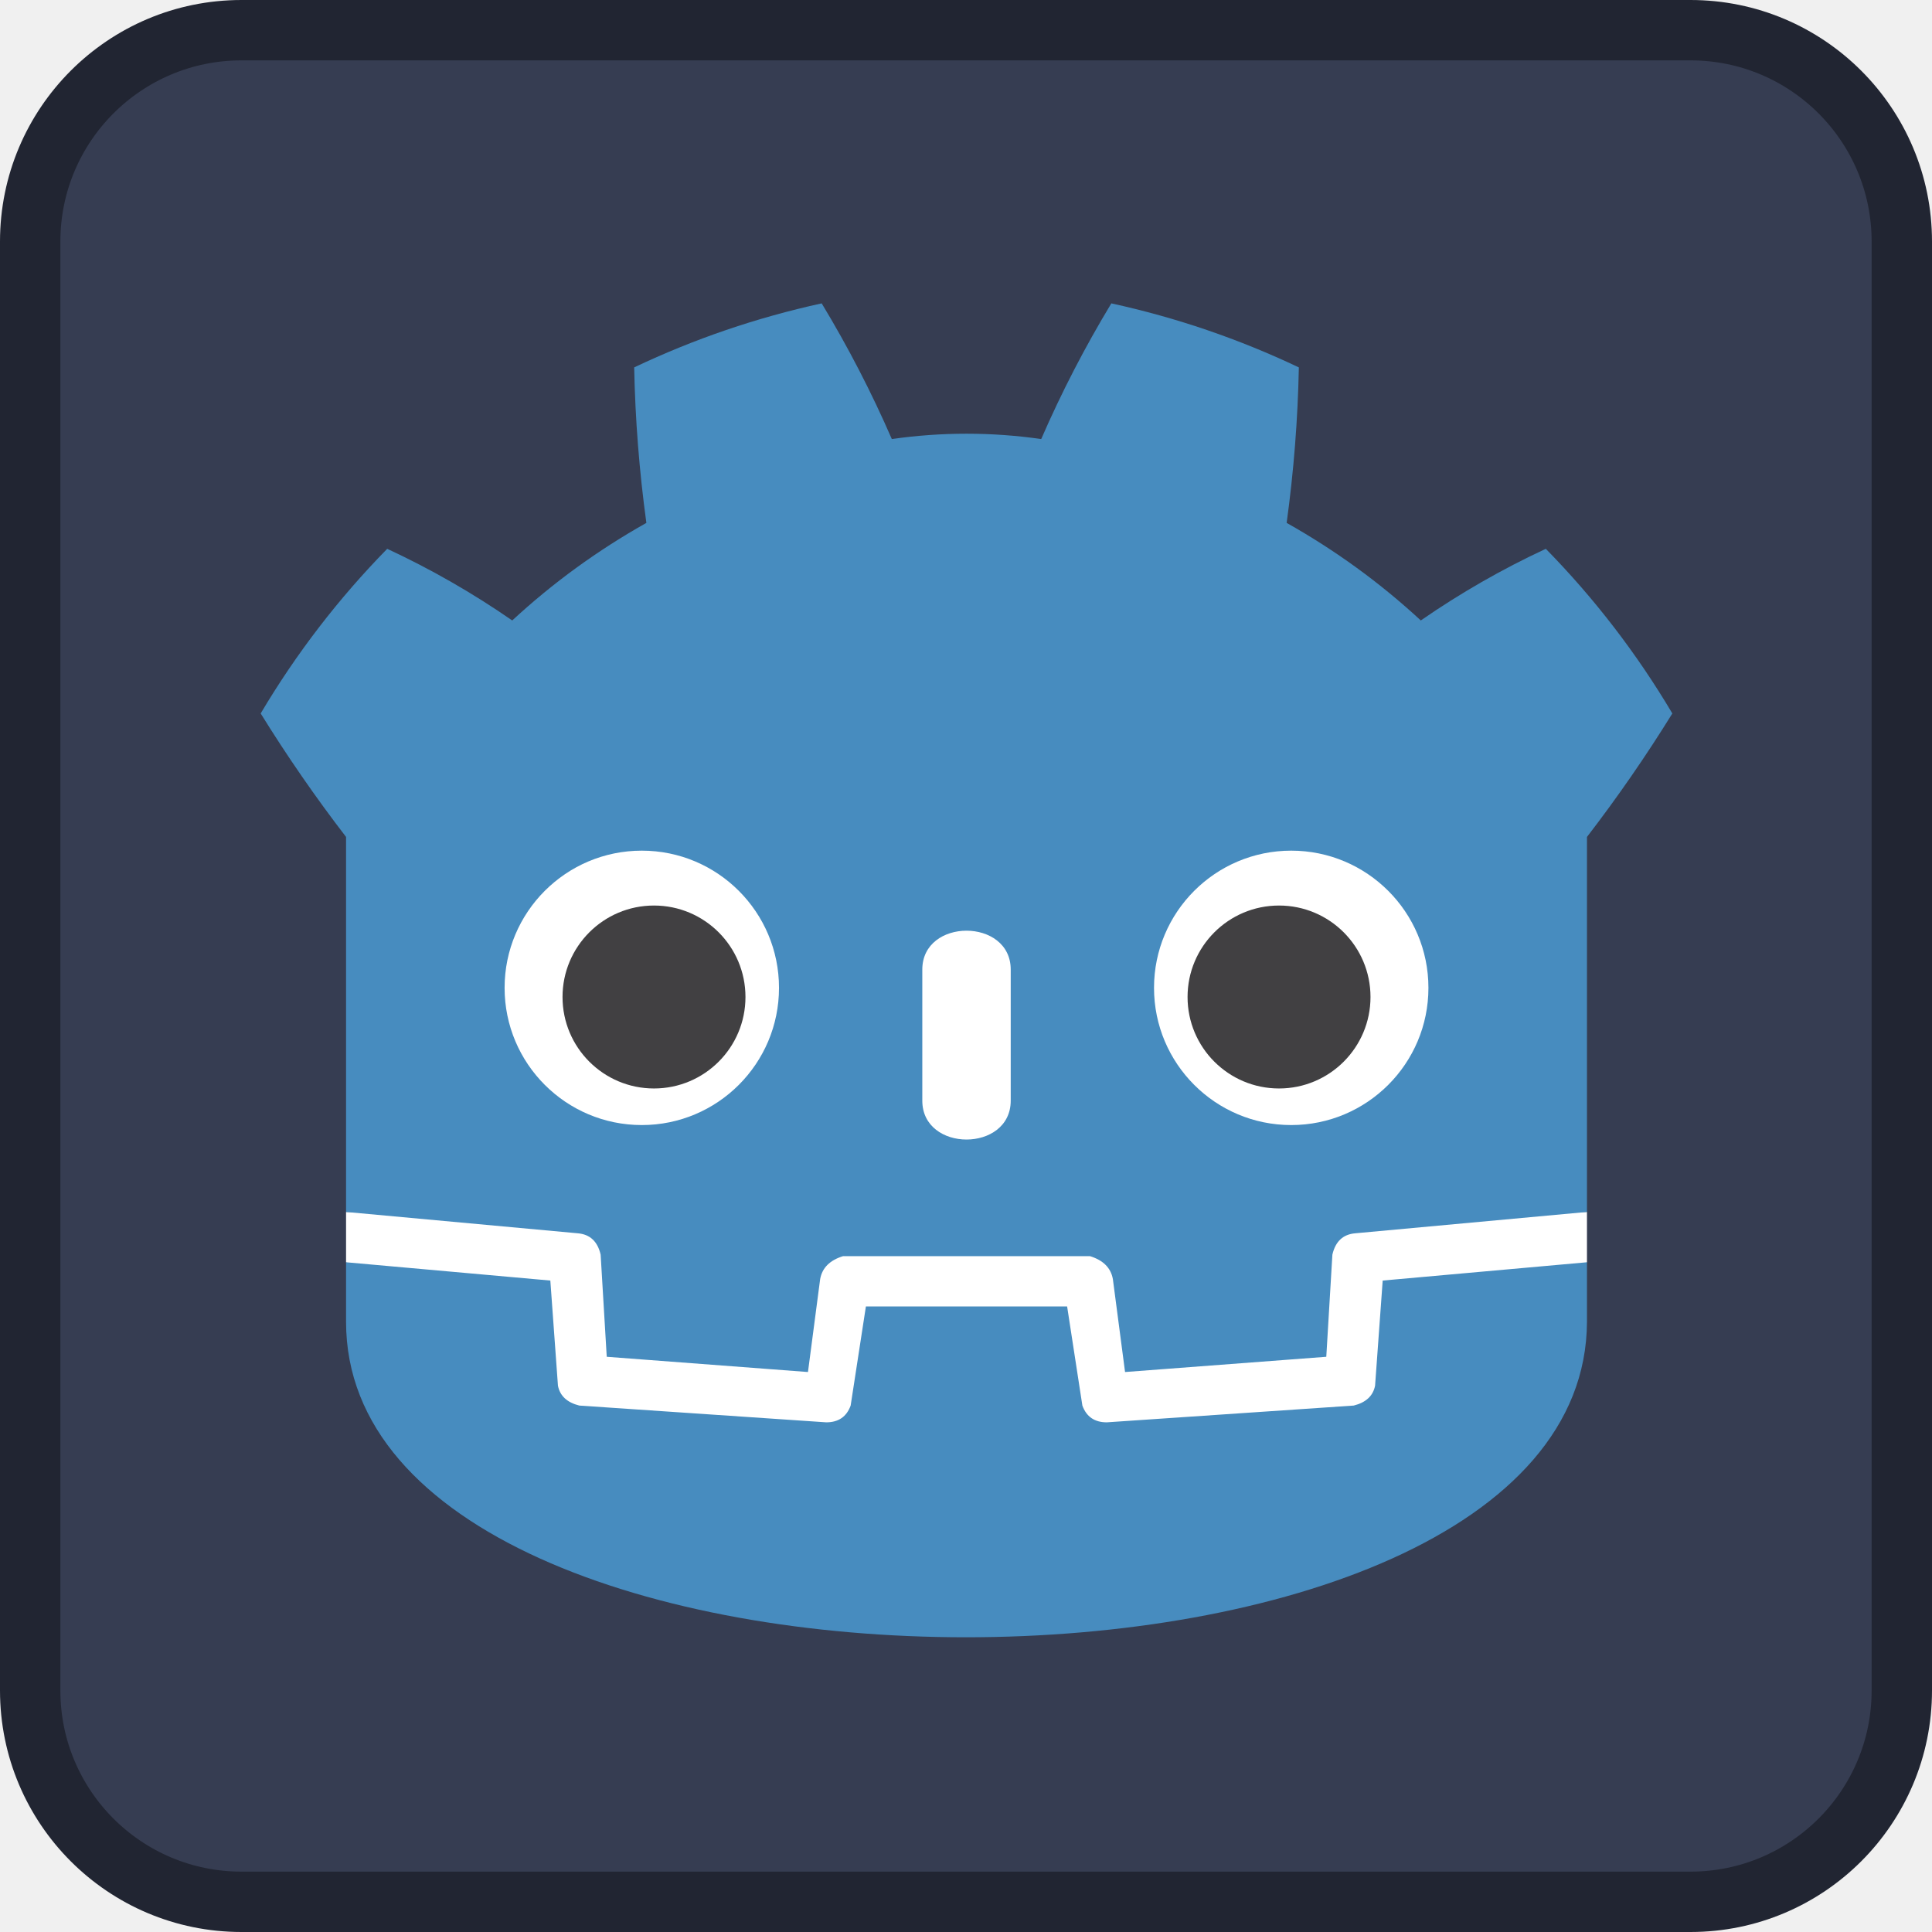
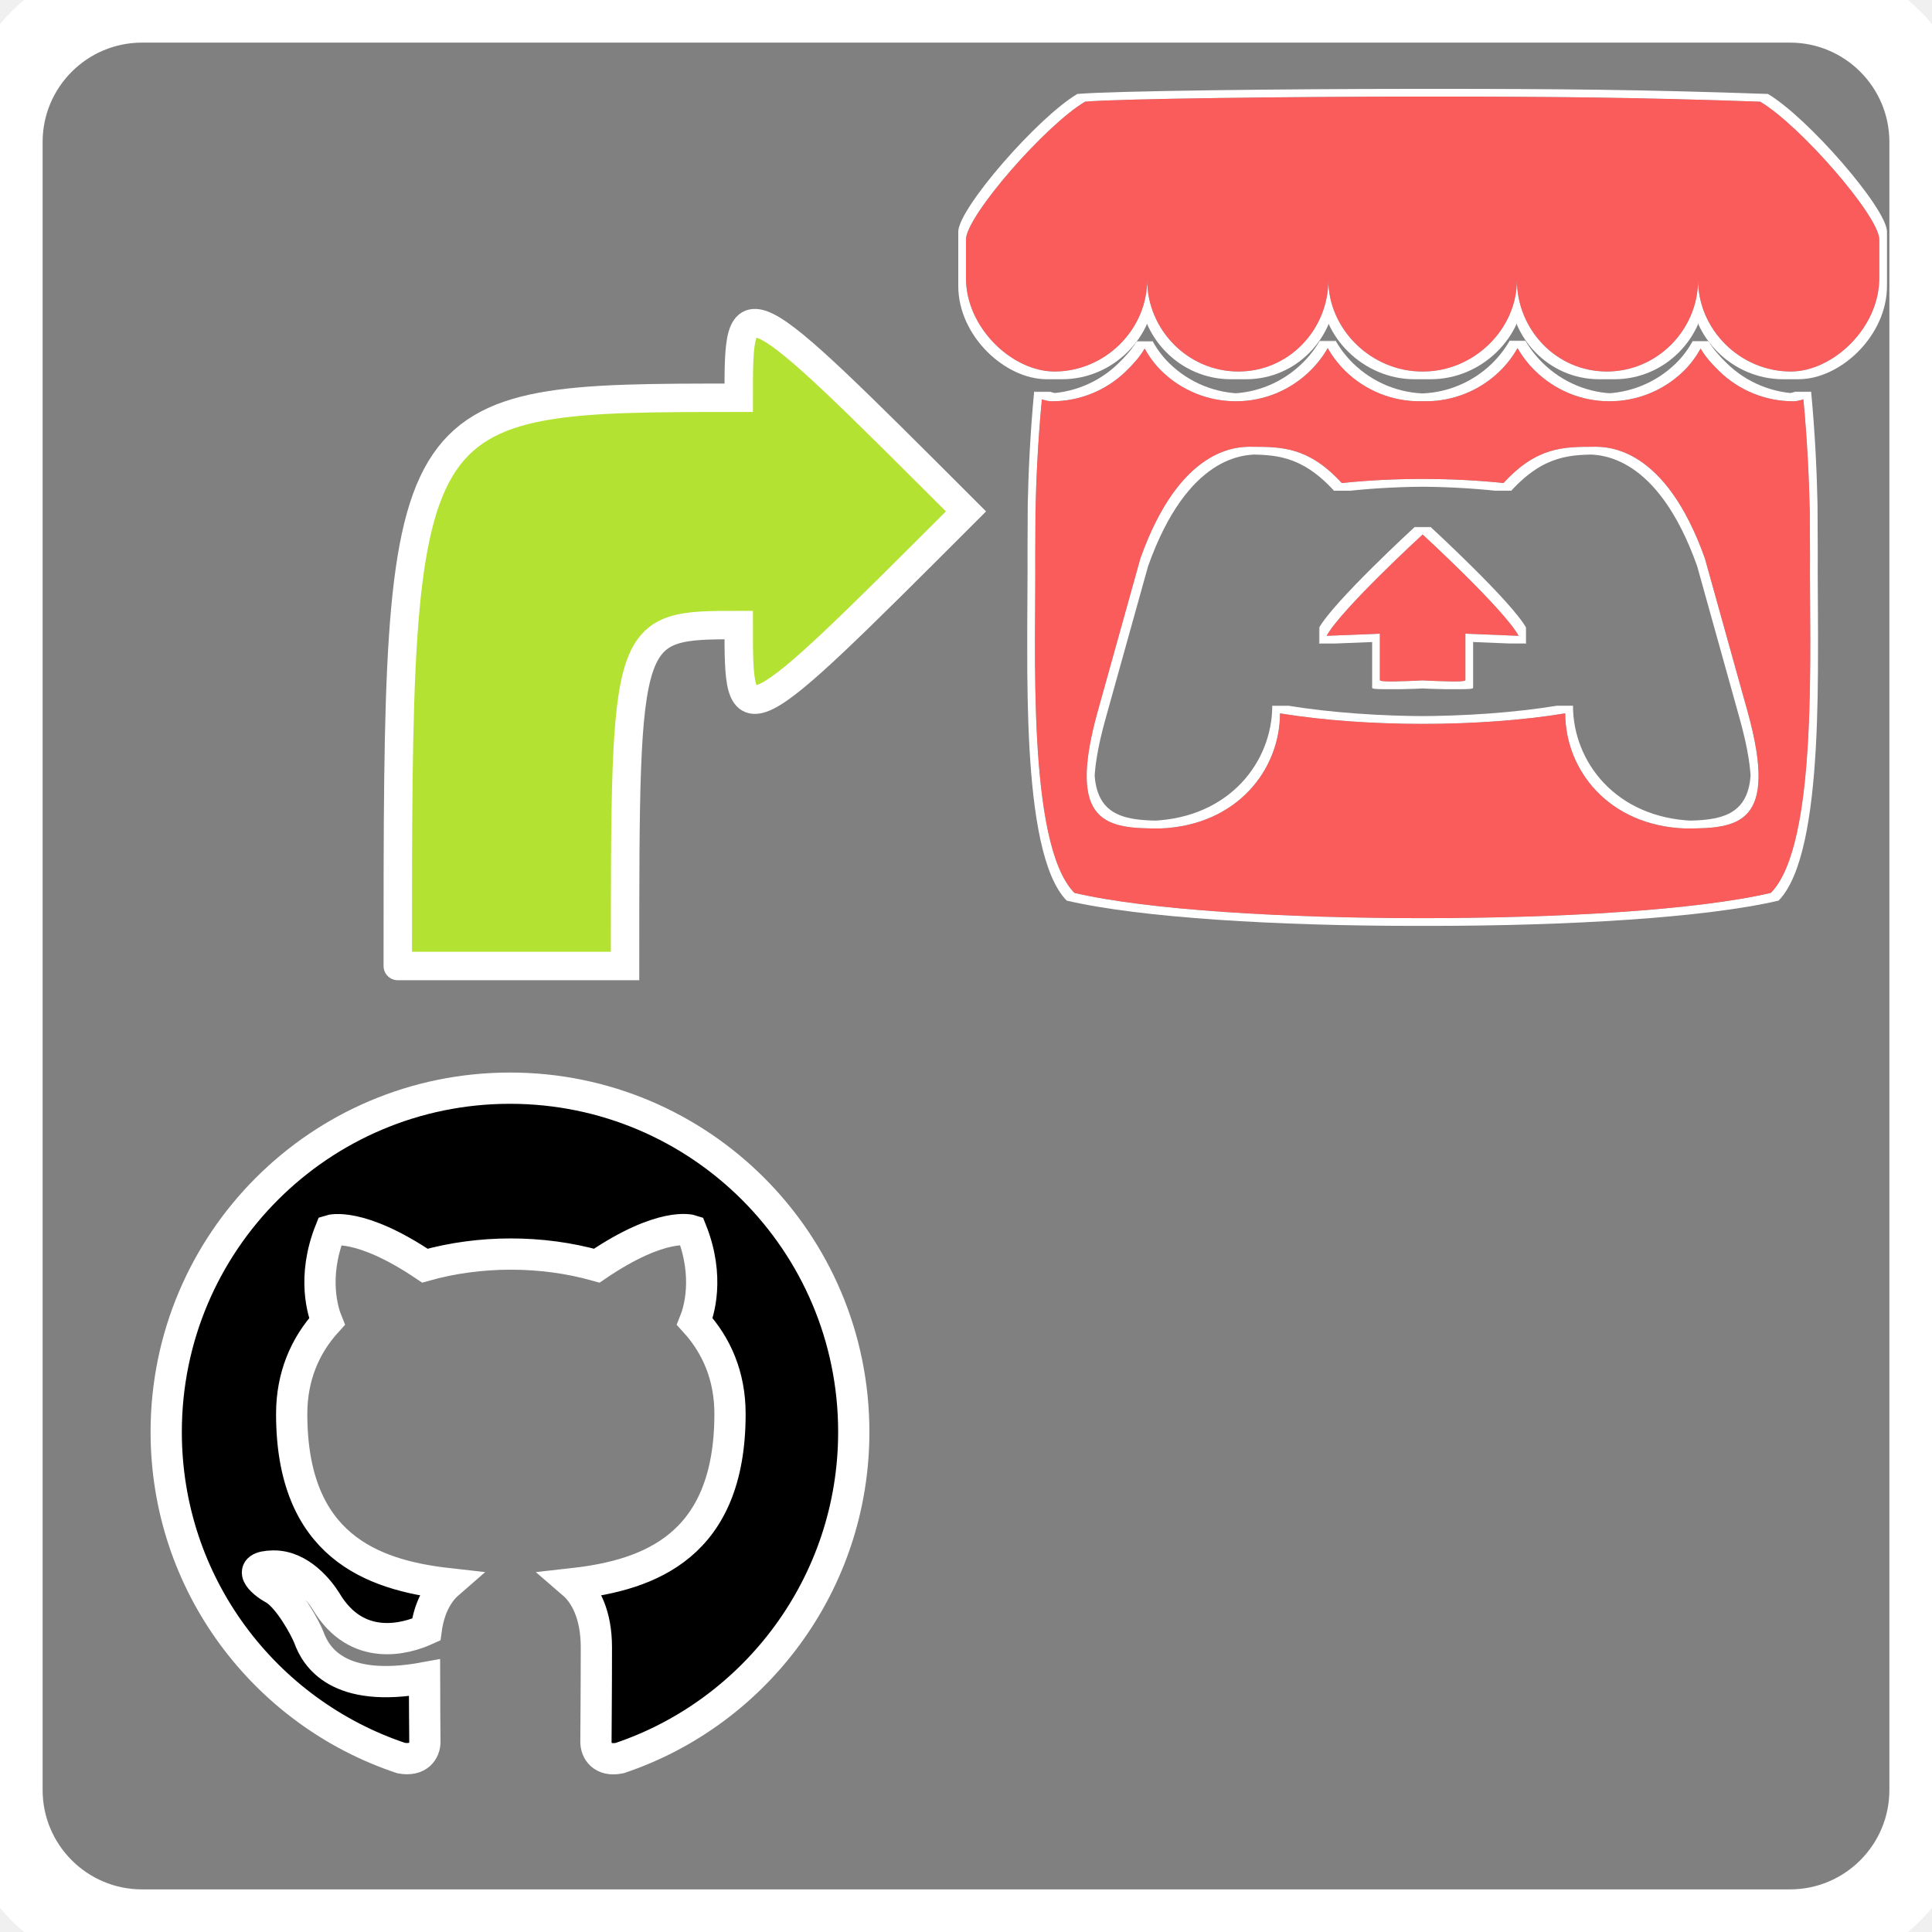
- <svg xmlns="http://www.w3.org/2000/svg" width="128" height="128">
-   <rect width="124" height="124" x="2" y="2" fill="#363d52" stroke="#212532" stroke-width="4" rx="14" />
-   <g fill="#fff" transform="translate(12.322 12.322)scale(.101)">
-     <path d="M105 673v33q407 354 814 0v-33z" />
-     <path fill="#478cbf" d="m105 673 152 14q12 1 15 14l4 67 132 10 8-61q2-11 15-15h162q13 4 15 15l8 61 132-10 4-67q3-13 15-14l152-14V427q30-39 56-81-35-59-83-108-43 20-82 47-40-37-88-64 7-51 8-102-59-28-123-42-26 43-46 89-49-7-98 0-20-46-46-89-64 14-123 42 1 51 8 102-48 27-88 64-39-27-82-47-48 49-83 108 26 42 56 81zm0 33v39c0 276 813 276 814 0v-39l-134 12-5 69q-2 10-14 13l-162 11q-12 0-16-11l-10-65H446l-10 65q-4 11-16 11l-162-11q-12-3-14-13l-5-69z" />
-     <path d="M483 600c0 34 58 34 58 0v-86c0-34-58-34-58 0z" />
-     <circle cx="725" cy="526" r="90" />
-     <circle cx="299" cy="526" r="90" />
-   </g>
-   <g fill="#414042" transform="translate(12.322 12.322)scale(.101)">
-     <circle cx="307" cy="532" r="60" />
-     <circle cx="717" cy="532" r="60" />
+ <svg xmlns="http://www.w3.org/2000/svg" height="136" width="136" viewBox="0 0 136 136">
+   <defs>
+     <filter id="outlineEffect" x="-50%" y="-50%" width="200%" height="200%">
+       <feMorphology id="outline-width" in="SourceAlpha" operator="dilate" radius="9" result="outlineWidth" />
+       <feMorphology id="padding-width" in="SourceAlpha" operator="dilate" radius="0" result="outlinePadding" />
+       <feComposite in="outlineWidth" in2="outlinePadding" operator="out" result="outline" />
+       <feFlood flood-color="white" result="color" />
+       <feComposite in="color" in2="outline" operator="in" result="outlineColor" />
+       <feMerge>
+         <feMergeNode in="outlineColor" />
+         <feMergeNode in="SourceGraphic" />
+       </feMerge>
+     </filter>
+   </defs>
+   <g transform="scale(2)">
+     <rect fill="gray" stroke="white" stroke-width="3" width="68" height="68" rx="5" ry="5" />
+     <g transform="translate(2,2)">
+       <g stroke="white" stroke-width="1" stroke-linecap="round">
+         <path fill="#b4e233" d="M12 32 L20 32 C20 20 20 20 24 20 C24 24 24 24 32 16 C24 8 24 8 24 12 C12 12 12 12 12 32" />
+       </g>
+       <g transform="translate(32,1.4),scale(0.131)" filter="url(#outlineEffect)">
+         <path fill="#fa5c5c" d="M31.99 1.365C21.287 7.72.2 31.945 0 38.298v10.516C0 62.144 12.46 73.86 23.773 73.86c13.584 0 24.902-11.258 24.903-24.62 0 13.362 10.93 24.62 24.515 24.62 13.586 0 24.165-11.258 24.165-24.62 0 13.362 11.622 24.62 25.207 24.62h.246c13.586 0 25.208-11.258 25.208-24.62 0 13.362 10.58 24.62 24.164 24.62 13.585 0 24.515-11.258 24.515-24.62 0 13.362 11.32 24.62 24.903 24.62 11.313 0 23.773-11.714 23.773-25.046V38.298c-.2-6.354-21.287-30.58-31.988-36.933C180.118.197 157.056-.005 122.685 0c-34.37.003-81.228.54-90.697 1.365zm65.194 66.217a28.025 28.025 0 0 1-4.78 6.155c-5.128 5.014-12.157 8.122-19.906 8.122a28.482 28.482 0 0 1-19.948-8.126c-1.858-1.82-3.27-3.766-4.563-6.032l-.006.004c-1.292 2.27-3.092 4.215-4.954 6.037a28.5 28.5 0 0 1-19.948 8.12c-.934 0-1.906-.258-2.692-.528-1.092 11.372-1.553 22.24-1.716 30.164l-.002.045c-.02 4.024-.04 7.333-.06 11.93.21 23.86-2.363 77.334 10.52 90.473 19.964 4.655 56.7 6.775 93.555 6.788h.006c36.854-.013 73.59-2.133 93.554-6.788 12.883-13.14 10.31-66.614 10.52-90.474-.022-4.596-.04-7.905-.06-11.93l-.003-.045c-.162-7.926-.623-18.793-1.715-30.165-.786.27-1.757.528-2.692.528a28.5 28.5 0 0 1-19.948-8.12c-1.862-1.822-3.662-3.766-4.955-6.037l-.006-.004c-1.294 2.266-2.705 4.213-4.563 6.032a28.48 28.48 0 0 1-19.947 8.125c-7.748 0-14.778-3.11-19.906-8.123a28.025 28.025 0 0 1-4.78-6.155 27.99 27.99 0 0 1-4.736 6.155 28.49 28.49 0 0 1-19.95 8.124c-.27 0-.54-.012-.81-.02h-.007c-.27.008-.54.02-.813.02a28.49 28.49 0 0 1-19.95-8.123 27.992 27.992 0 0 1-4.736-6.155zm-20.486 26.49l-.002.01h.015c8.113.017 15.32 0 24.25 9.746 7.028-.737 14.372-1.105 21.722-1.094h.006c7.35-.01 14.694.357 21.723 1.094 8.93-9.747 16.137-9.73 24.25-9.746h.014l-.002-.01c3.833 0 19.166 0 29.85 30.007L210 165.244c8.504 30.624-2.723 31.373-16.727 31.4-20.768-.773-32.267-15.855-32.267-30.935-11.496 1.884-24.907 2.826-38.318 2.827h-.006c-13.412 0-26.823-.943-38.318-2.827 0 15.08-11.5 30.162-32.267 30.935-14.004-.027-25.23-.775-16.726-31.4L46.85 124.08C57.534 94.073 72.867 94.073 76.7 94.073zm45.985 23.582v.006c-.02.02-21.863 20.08-25.79 27.215l14.304-.573v12.474c0 .584 5.74.346 11.486.08h.006c5.744.266 11.485.504 11.485-.08v-12.474l14.304.573c-3.928-7.135-25.79-27.215-25.79-27.215v-.006l-.003.002z" />
+       </g>
+       <g stroke="white" stroke-width="1" transform="scale(1.1), translate(2.5,32)">
+         <path d="M12 1C5.923 1 1 5.923 1 12C1 16.867 4.149 20.979 8.521 22.436C9.071 22.532 9.277 22.203 9.277 21.914C9.277 21.652 9.264 20.786 9.264 19.865C6.5 20.374 5.785 19.191 5.565 18.573C5.441 18.256 4.905 17.28 4.438 17.019C4.053 16.812 3.502 16.304 4.424 16.29C5.29 16.276 5.909 17.087 6.115 17.418C7.105 19.081 8.686 18.614 9.319 18.325C9.415 17.61 9.704 17.129 10.02 16.854C7.572 16.579 5.015 15.63 5.015 11.422C5.015 10.226 5.441 9.236 6.143 8.466C6.032 8.191 5.647 7.064 6.253 5.551C6.253 5.551 7.174 5.263 9.277 6.679C10.158 6.431 11.092 6.308 12.027 6.308C12.963 6.308 13.898 6.431 14.777 6.679C16.881 5.249 17.802 5.551 17.802 5.551C18.407 7.064 18.023 8.191 17.913 8.466C18.614 9.236 19.04 10.213 19.04 11.422C19.04 15.644 16.469 16.579 14.021 16.854C14.42 17.198 14.764 17.858 14.764 18.889C14.764 20.36 14.75 21.543 14.75 21.914C14.75 22.203 14.956 22.546 15.506 22.436C19.851 20.979 23 16.854 23 12C23 5.923 18.078 1 12 1Z">
+             </path>
+       </g>
+     </g>
  </g>
</svg>
